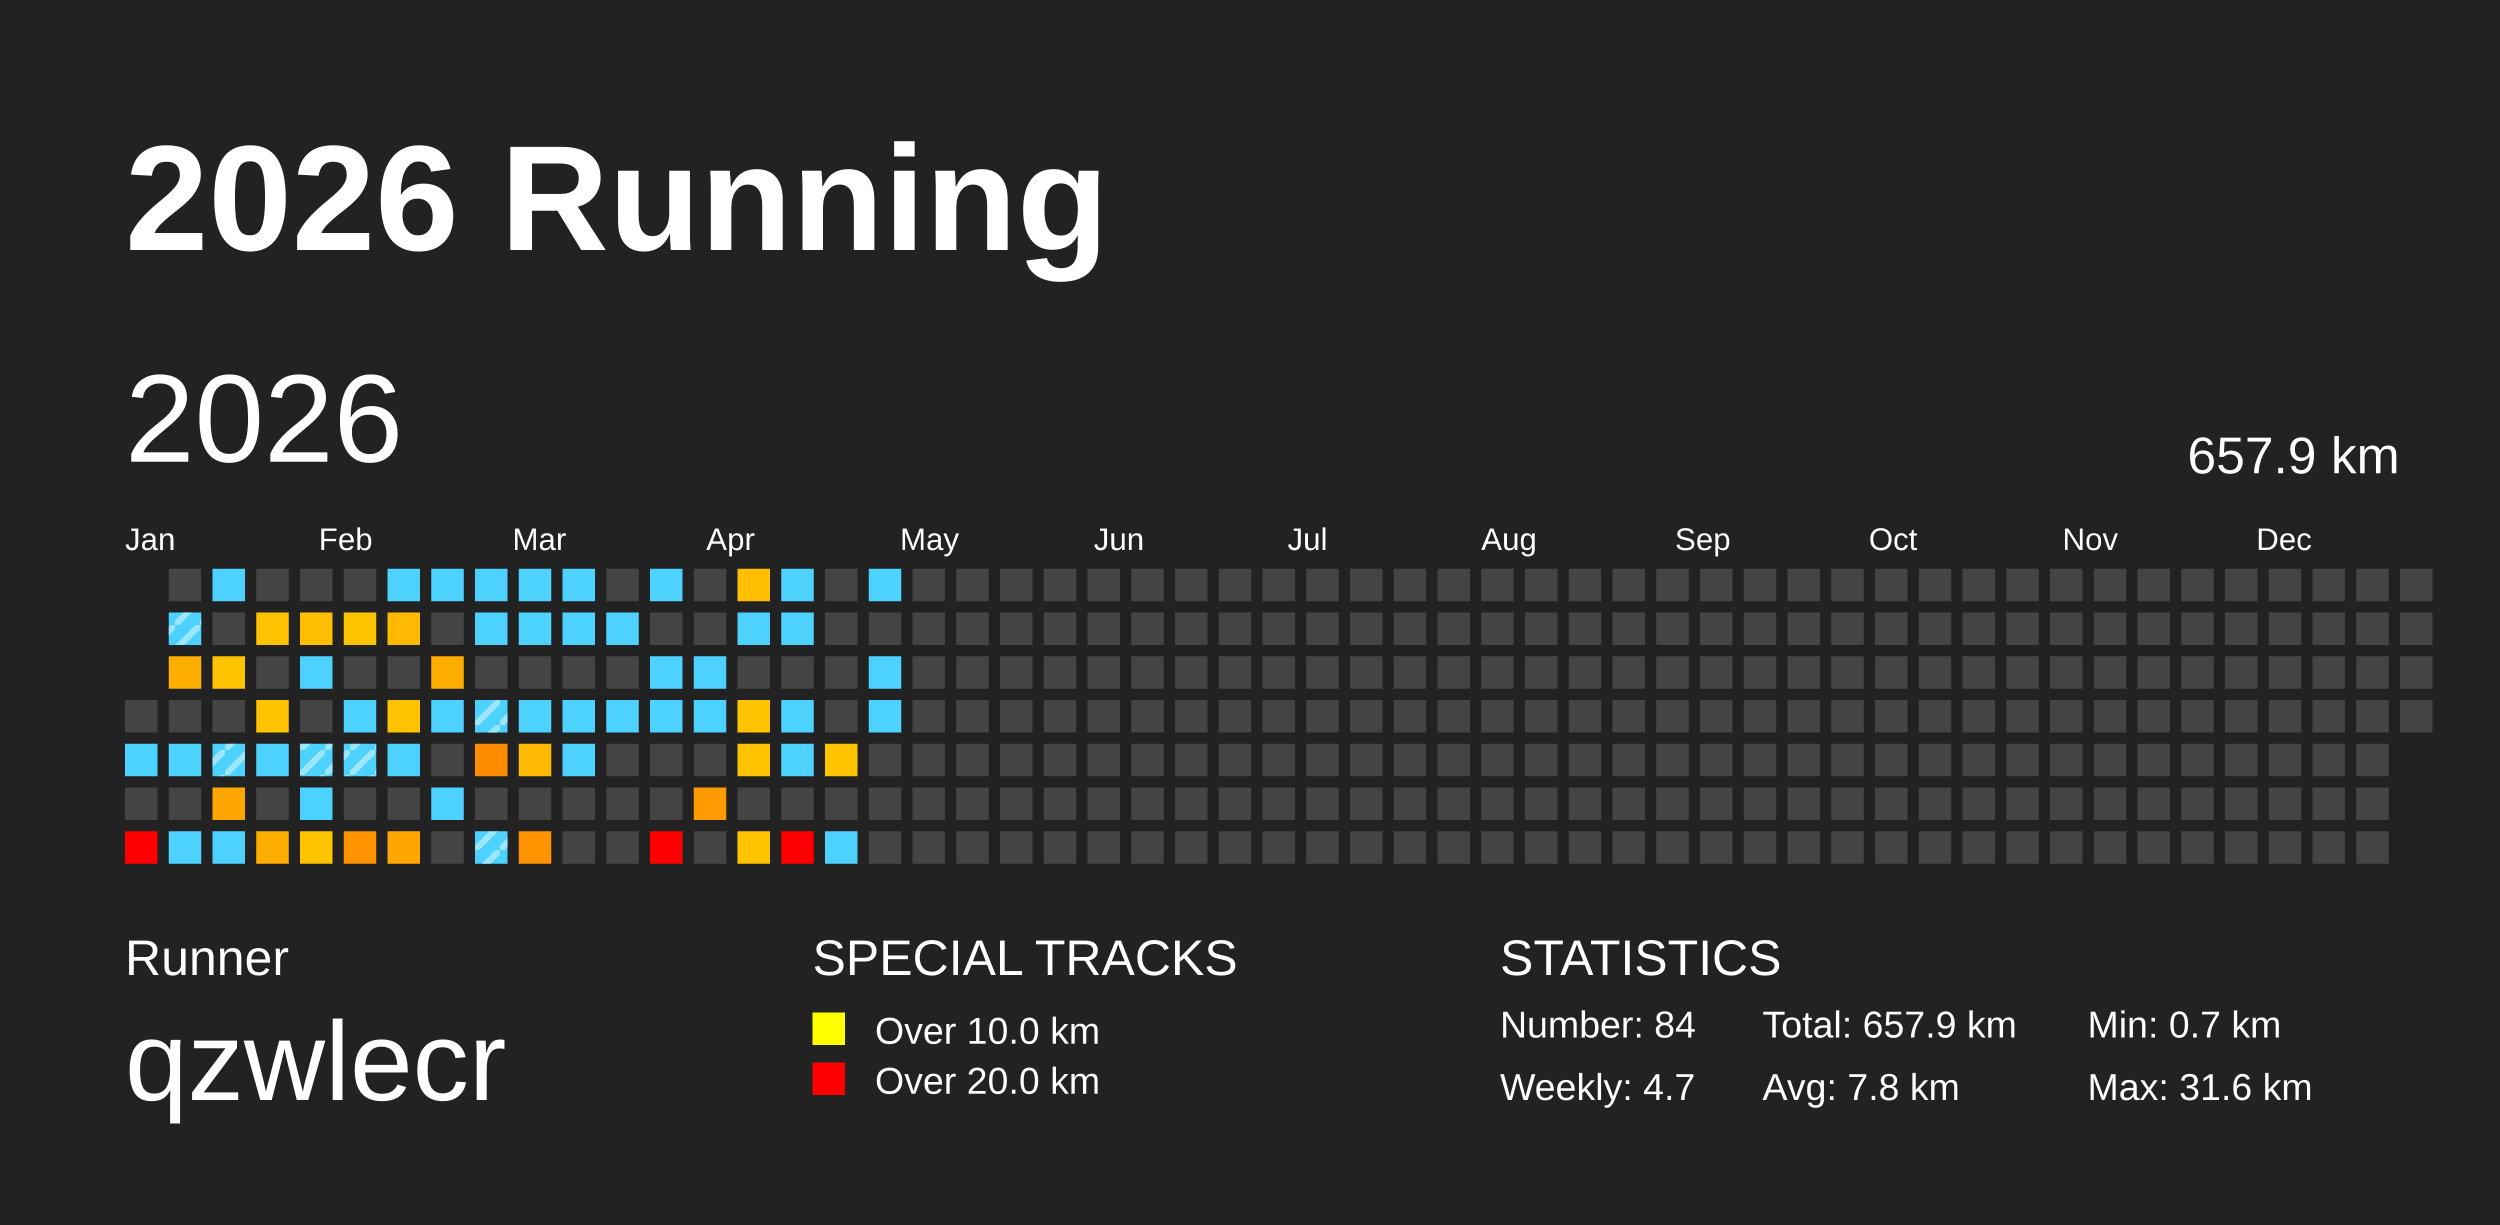
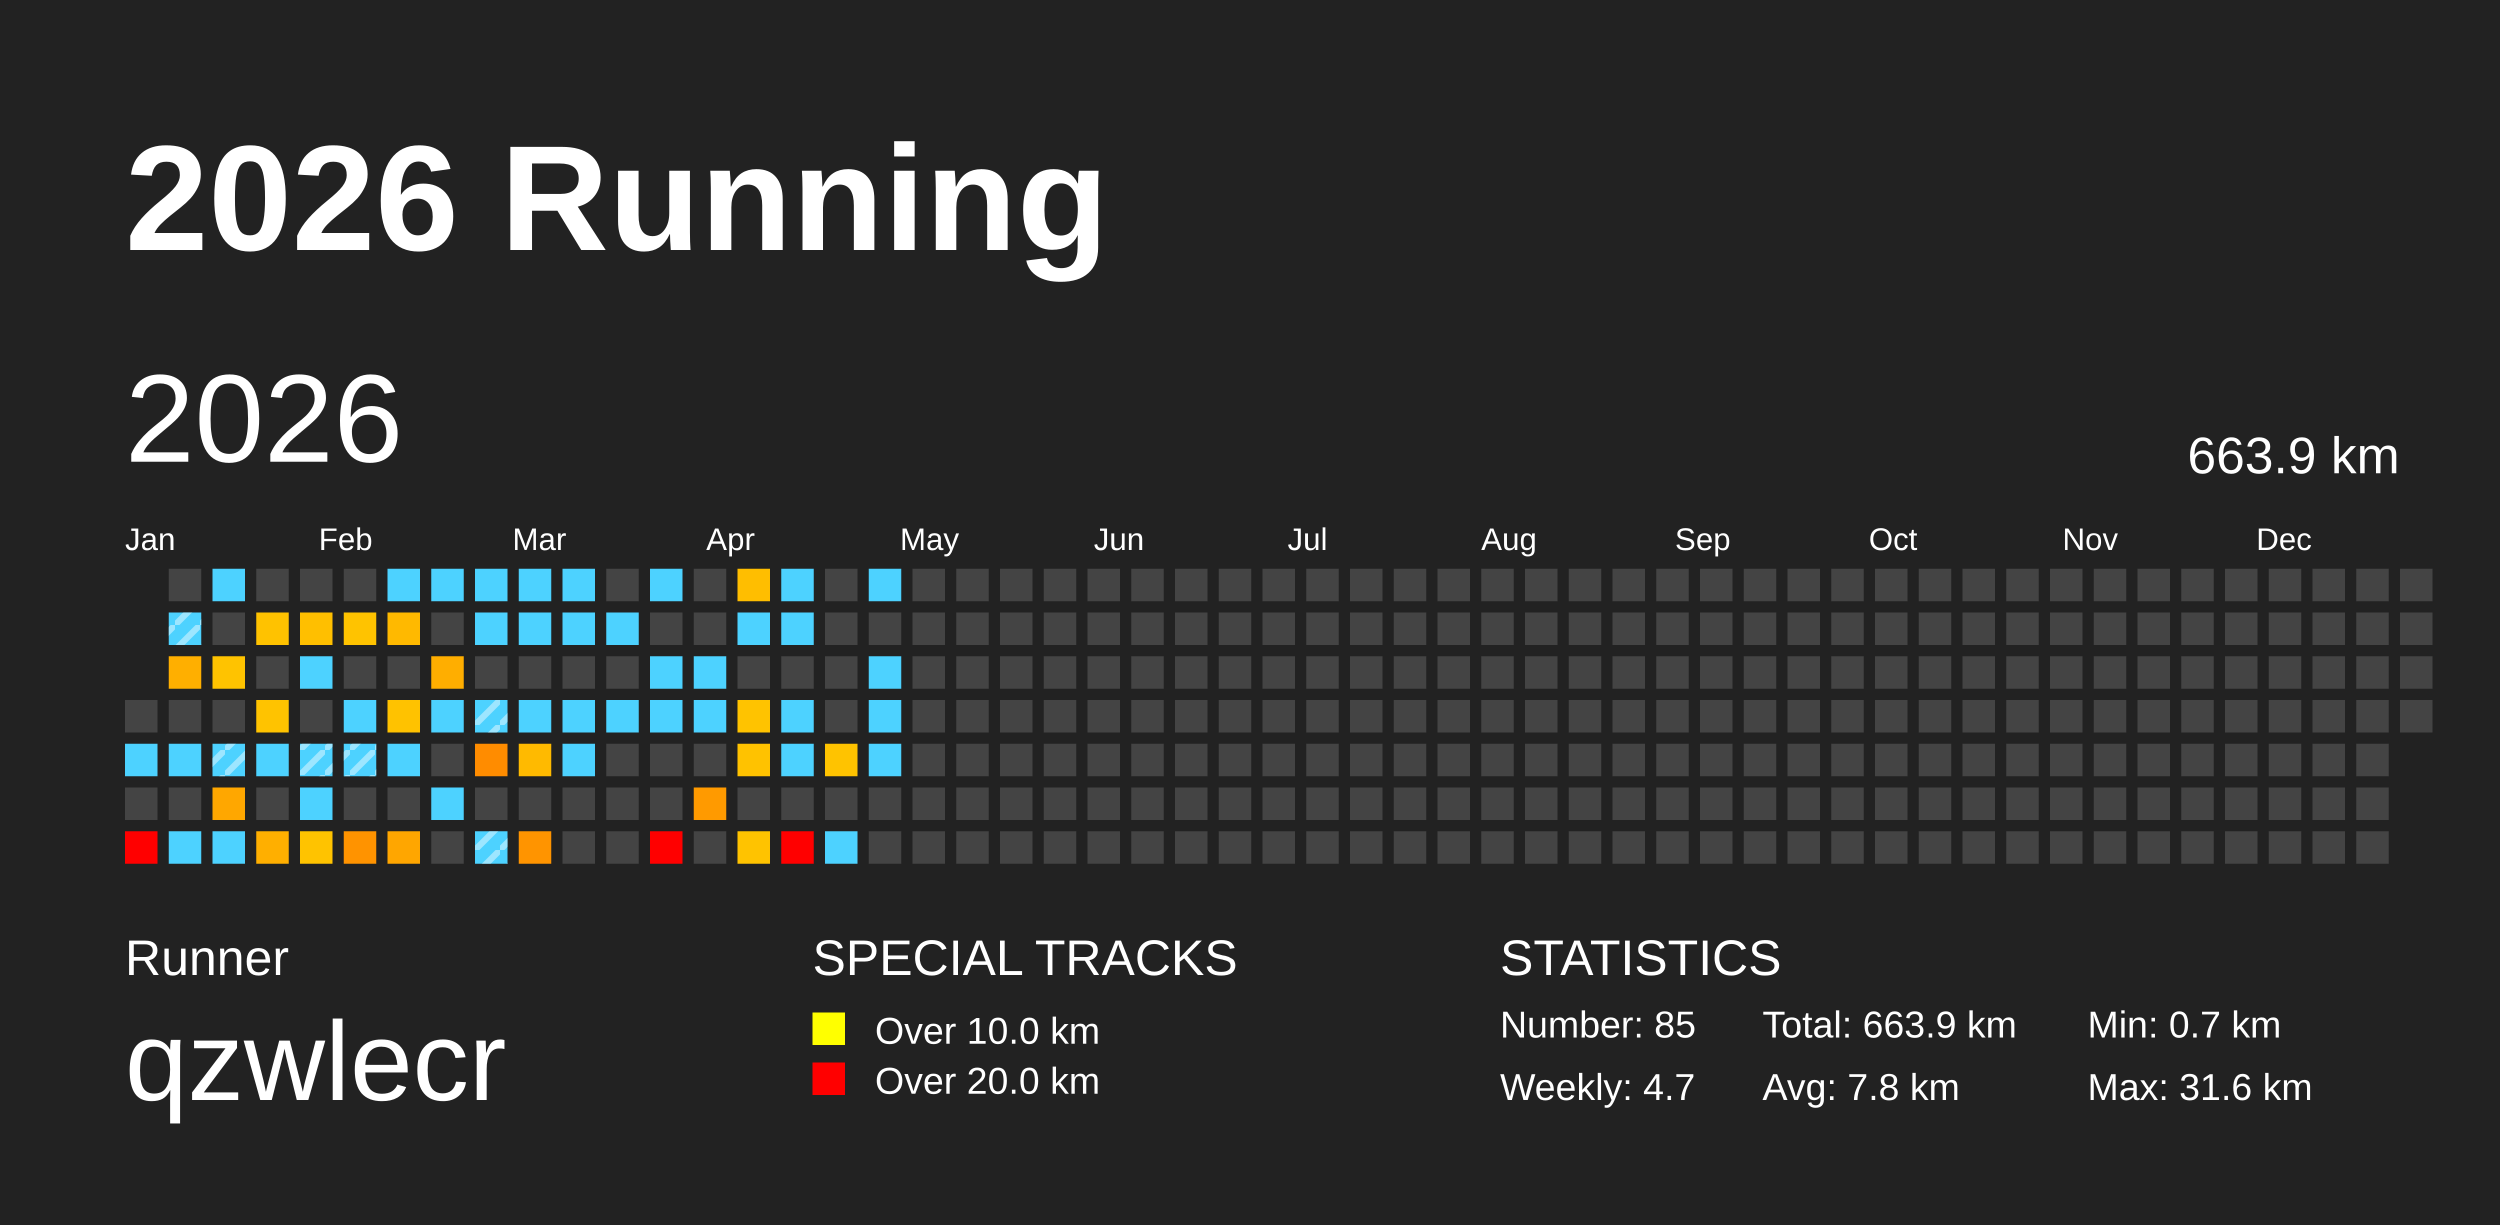
<svg xmlns="http://www.w3.org/2000/svg" baseProfile="full" height="98mm" version="1.1" viewBox="0,0,200,98" width="200mm">
  <defs>
    <pattern height="2" id="indoor-stripe" patternUnits="userSpaceOnUse" width="2">
      <line stroke="white" stroke-opacity="0.45" stroke-width="0.5" x1="0" x2="2" y1="2" y2="0" />
    </pattern>
  </defs>
  <rect fill="#222222" height="98" width="200" x="0" y="0" />
  <text fill="#FFFFFF" style="font-size:12px; font-family:Arial; font-weight:bold;" x="10" y="20">2026 Running</text>
  <text fill="#FFFFFF" style="font-size:4px; font-family:Arial" x="10" y="78">Runner</text>
  <text fill="#FFFFFF" style="font-size:9px; font-family:Arial" x="10" y="88">qzwlecr</text>
  <text fill="#FFFFFF" style="font-size:4px; font-family:Arial" x="65" y="78">SPECIAL TRACKS</text>
  <rect fill="yellow" height="2.6" width="2.6" x="65" y="81" />
  <text fill="#FFFFFF" style="font-size:3px; font-family:Arial" x="70" y="83.5">Over 10.0 km</text>
  <rect fill="red" height="2.6" width="2.6" x="65" y="85" />
  <text fill="#FFFFFF" style="font-size:3px; font-family:Arial" x="70" y="87.5">Over 20.0 km</text>
  <text fill="#FFFFFF" style="font-size:4px; font-family:Arial" x="120" y="78">STATISTICS</text>
-   <text fill="#FFFFFF" style="font-size:3px; font-family:Arial" x="120" y="83">Number: 84</text>
+   <text fill="#FFFFFF" style="font-size:3px; font-family:Arial" x="120" y="83">Number: 85</text>
  <text fill="#FFFFFF" style="font-size:3px; font-family:Arial" x="120" y="88">Weekly: 4.7</text>
-   <text fill="#FFFFFF" style="font-size:3px; font-family:Arial" x="141" y="83">Total: 657.9 km</text>
+   <text fill="#FFFFFF" style="font-size:3px; font-family:Arial" x="141" y="83">Total: 663.9 km</text>
  <text fill="#FFFFFF" style="font-size:3px; font-family:Arial" x="141" y="88">Avg: 7.8 km</text>
  <text fill="#FFFFFF" style="font-size:3px; font-family:Arial" x="167" y="83">Min: 0.7 km</text>
  <text fill="#FFFFFF" style="font-size:3px; font-family:Arial" x="167" y="88">Max: 31.6 km</text>
  <text dominant-baseline="hanging" fill="#FFFFFF" style="font-size:10.0px; font-family:Arial;" x="10" y="30">2026</text>
-   <text dominant-baseline="hanging" fill="#FFFFFF" style="font-size:4.125px; font-family:Arial;" x="175" y="35">657.9 km</text>
+   <text dominant-baseline="hanging" fill="#FFFFFF" style="font-size:4.125px; font-family:Arial;" x="175" y="35">663.9 km</text>
  <text fill="#FFFFFF" style="font-size:2.5px; font-family:Arial" x="10.0" y="44">Jan</text>
  <text fill="#FFFFFF" style="font-size:2.5px; font-family:Arial" x="25.5" y="44">Feb</text>
  <text fill="#FFFFFF" style="font-size:2.5px; font-family:Arial" x="41.0" y="44">Mar</text>
  <text fill="#FFFFFF" style="font-size:2.5px; font-family:Arial" x="56.5" y="44">Apr</text>
  <text fill="#FFFFFF" style="font-size:2.5px; font-family:Arial" x="72.0" y="44">May</text>
  <text fill="#FFFFFF" style="font-size:2.5px; font-family:Arial" x="87.5" y="44">Jun</text>
  <text fill="#FFFFFF" style="font-size:2.5px; font-family:Arial" x="103.0" y="44">Jul</text>
  <text fill="#FFFFFF" style="font-size:2.5px; font-family:Arial" x="118.5" y="44">Aug</text>
  <text fill="#FFFFFF" style="font-size:2.5px; font-family:Arial" x="134.0" y="44">Sep</text>
  <text fill="#FFFFFF" style="font-size:2.5px; font-family:Arial" x="149.5" y="44">Oct</text>
  <text fill="#FFFFFF" style="font-size:2.5px; font-family:Arial" x="165.0" y="44">Nov</text>
  <text fill="#FFFFFF" style="font-size:2.5px; font-family:Arial" x="180.5" y="44">Dec</text>
  <rect fill="#444444" height="2.6" width="2.6" x="10.0" y="56.0" />
  <rect fill="#4dd2ff" height="2.6" width="2.6" x="10.0" y="59.5" />
  <rect fill="#444444" height="2.6" width="2.6" x="10.0" y="63.0" />
  <rect fill="red" height="2.6" width="2.6" x="10.0" y="66.5" />
  <rect fill="#444444" height="2.6" width="2.6" x="13.5" y="45.5" />
  <rect fill="#4dd2ff" height="2.6" width="2.6" x="13.5" y="49.0" />
  <rect fill="url(#indoor-stripe)" height="2.6" width="2.6" x="13.5" y="49.0" />
  <rect fill="#ffaf00" height="2.6" width="2.6" x="13.5" y="52.5" />
  <rect fill="#444444" height="2.6" width="2.6" x="13.5" y="56.0" />
  <rect fill="#4dd2ff" height="2.6" width="2.6" x="13.5" y="59.5" />
  <rect fill="#444444" height="2.6" width="2.6" x="13.5" y="63.0" />
  <rect fill="#4dd2ff" height="2.6" width="2.6" x="13.5" y="66.5" />
  <rect fill="#4dd2ff" height="2.6" width="2.6" x="17.0" y="45.5" />
  <rect fill="#444444" height="2.6" width="2.6" x="17.0" y="49.0" />
  <rect fill="#ffc300" height="2.6" width="2.6" x="17.0" y="52.5" />
  <rect fill="#444444" height="2.6" width="2.6" x="17.0" y="56.0" />
  <rect fill="#4dd2ff" height="2.6" width="2.6" x="17.0" y="59.5" />
  <rect fill="url(#indoor-stripe)" height="2.6" width="2.6" x="17.0" y="59.5" />
  <rect fill="#ffa700" height="2.6" width="2.6" x="17.0" y="63.0" />
  <rect fill="#4dd2ff" height="2.6" width="2.6" x="17.0" y="66.5" />
  <rect fill="#444444" height="2.6" width="2.6" x="20.5" y="45.5" />
  <rect fill="#ffc200" height="2.6" width="2.6" x="20.5" y="49.0" />
  <rect fill="#444444" height="2.6" width="2.6" x="20.5" y="52.5" />
  <rect fill="#ffc300" height="2.6" width="2.6" x="20.5" y="56.0" />
  <rect fill="#4dd2ff" height="2.6" width="2.6" x="20.5" y="59.5" />
  <rect fill="#444444" height="2.6" width="2.6" x="20.5" y="63.0" />
  <rect fill="#ffaf00" height="2.6" width="2.6" x="20.5" y="66.5" />
  <rect fill="#444444" height="2.6" width="2.6" x="24.0" y="45.5" />
  <rect fill="#ffbf00" height="2.6" width="2.6" x="24.0" y="49.0" />
  <rect fill="#4dd2ff" height="2.6" width="2.6" x="24.0" y="52.5" />
  <rect fill="#444444" height="2.6" width="2.6" x="24.0" y="56.0" />
  <rect fill="#4dd2ff" height="2.6" width="2.6" x="24.0" y="59.5" />
  <rect fill="url(#indoor-stripe)" height="2.6" width="2.6" x="24.0" y="59.5" />
  <rect fill="#4dd2ff" height="2.6" width="2.6" x="24.0" y="63.0" />
  <rect fill="#ffc300" height="2.6" width="2.6" x="24.0" y="66.5" />
  <rect fill="#444444" height="2.6" width="2.6" x="27.5" y="45.5" />
  <rect fill="#ffc300" height="2.6" width="2.6" x="27.5" y="49.0" />
  <rect fill="#444444" height="2.6" width="2.6" x="27.5" y="52.5" />
  <rect fill="#4dd2ff" height="2.6" width="2.6" x="27.5" y="56.0" />
  <rect fill="#4dd2ff" height="2.6" width="2.6" x="27.5" y="59.5" />
  <rect fill="url(#indoor-stripe)" height="2.6" width="2.6" x="27.5" y="59.5" />
  <rect fill="#444444" height="2.6" width="2.6" x="27.5" y="63.0" />
  <rect fill="#ff9300" height="2.6" width="2.6" x="27.5" y="66.5" />
  <rect fill="#4dd2ff" height="2.6" width="2.6" x="31.0" y="45.5" />
  <rect fill="#ffb900" height="2.6" width="2.6" x="31.0" y="49.0" />
  <rect fill="#444444" height="2.6" width="2.6" x="31.0" y="52.5" />
  <rect fill="#ffc200" height="2.6" width="2.6" x="31.0" y="56.0" />
  <rect fill="#4dd2ff" height="2.6" width="2.6" x="31.0" y="59.5" />
  <rect fill="#444444" height="2.6" width="2.6" x="31.0" y="63.0" />
  <rect fill="#ffa600" height="2.6" width="2.6" x="31.0" y="66.5" />
  <rect fill="#4dd2ff" height="2.6" width="2.6" x="34.5" y="45.5" />
  <rect fill="#444444" height="2.6" width="2.6" x="34.5" y="49.0" />
  <rect fill="#ffae00" height="2.6" width="2.6" x="34.5" y="52.5" />
  <rect fill="#4dd2ff" height="2.6" width="2.6" x="34.5" y="56.0" />
  <rect fill="#444444" height="2.6" width="2.6" x="34.5" y="59.5" />
  <rect fill="#4dd2ff" height="2.6" width="2.6" x="34.5" y="63.0" />
  <rect fill="#444444" height="2.6" width="2.6" x="34.5" y="66.5" />
  <rect fill="#4dd2ff" height="2.6" width="2.6" x="38.0" y="45.5" />
  <rect fill="#4dd2ff" height="2.6" width="2.6" x="38.0" y="49.0" />
  <rect fill="#444444" height="2.6" width="2.6" x="38.0" y="52.5" />
  <rect fill="#4dd2ff" height="2.6" width="2.6" x="38.0" y="56.0" />
  <rect fill="url(#indoor-stripe)" height="2.6" width="2.6" x="38.0" y="56.0" />
  <rect fill="#ff8c00" height="2.6" width="2.6" x="38.0" y="59.5" />
  <rect fill="#444444" height="2.6" width="2.6" x="38.0" y="63.0" />
  <rect fill="#4dd2ff" height="2.6" width="2.6" x="38.0" y="66.5" />
  <rect fill="url(#indoor-stripe)" height="2.6" width="2.6" x="38.0" y="66.5" />
  <rect fill="#4dd2ff" height="2.6" width="2.6" x="41.5" y="45.5" />
  <rect fill="#4dd2ff" height="2.6" width="2.6" x="41.5" y="49.0" />
  <rect fill="#444444" height="2.6" width="2.6" x="41.5" y="52.5" />
  <rect fill="#4dd2ff" height="2.6" width="2.6" x="41.5" y="56.0" />
  <rect fill="#ffba00" height="2.6" width="2.6" x="41.5" y="59.5" />
  <rect fill="#444444" height="2.6" width="2.6" x="41.5" y="63.0" />
  <rect fill="#ff9400" height="2.6" width="2.6" x="41.5" y="66.5" />
  <rect fill="#4dd2ff" height="2.6" width="2.6" x="45.0" y="45.5" />
  <rect fill="#4dd2ff" height="2.6" width="2.6" x="45.0" y="49.0" />
  <rect fill="#444444" height="2.6" width="2.6" x="45.0" y="52.5" />
  <rect fill="#4dd2ff" height="2.6" width="2.6" x="45.0" y="56.0" />
  <rect fill="#4dd2ff" height="2.6" width="2.6" x="45.0" y="59.5" />
  <rect fill="#444444" height="2.6" width="2.6" x="45.0" y="63.0" />
  <rect fill="#444444" height="2.6" width="2.6" x="45.0" y="66.5" />
  <rect fill="#444444" height="2.6" width="2.6" x="48.5" y="45.5" />
  <rect fill="#4dd2ff" height="2.6" width="2.6" x="48.5" y="49.0" />
  <rect fill="#444444" height="2.6" width="2.6" x="48.5" y="52.5" />
  <rect fill="#4dd2ff" height="2.6" width="2.6" x="48.5" y="56.0" />
  <rect fill="#444444" height="2.6" width="2.6" x="48.5" y="59.5" />
  <rect fill="#444444" height="2.6" width="2.6" x="48.5" y="63.0" />
  <rect fill="#444444" height="2.6" width="2.6" x="48.5" y="66.5" />
  <rect fill="#4dd2ff" height="2.6" width="2.6" x="52.0" y="45.5" />
  <rect fill="#444444" height="2.6" width="2.6" x="52.0" y="49.0" />
  <rect fill="#4dd2ff" height="2.6" width="2.6" x="52.0" y="52.5" />
  <rect fill="#4dd2ff" height="2.6" width="2.6" x="52.0" y="56.0" />
  <rect fill="#444444" height="2.6" width="2.6" x="52.0" y="59.5" />
  <rect fill="#444444" height="2.6" width="2.6" x="52.0" y="63.0" />
  <rect fill="red" height="2.6" width="2.6" x="52.0" y="66.5" />
  <rect fill="#444444" height="2.6" width="2.6" x="55.5" y="45.5" />
  <rect fill="#444444" height="2.6" width="2.6" x="55.5" y="49.0" />
  <rect fill="#4dd2ff" height="2.6" width="2.6" x="55.5" y="52.5" />
  <rect fill="#4dd2ff" height="2.6" width="2.6" x="55.5" y="56.0" />
  <rect fill="#444444" height="2.6" width="2.6" x="55.5" y="59.5" />
  <rect fill="#ff9a00" height="2.6" width="2.6" x="55.5" y="63.0" />
  <rect fill="#444444" height="2.6" width="2.6" x="55.5" y="66.5" />
  <rect fill="#ffbe00" height="2.6" width="2.6" x="59.0" y="45.5" />
  <rect fill="#4dd2ff" height="2.6" width="2.6" x="59.0" y="49.0" />
  <rect fill="#444444" height="2.6" width="2.6" x="59.0" y="52.5" />
  <rect fill="#ffc300" height="2.6" width="2.6" x="59.0" y="56.0" />
  <rect fill="#ffc200" height="2.6" width="2.6" x="59.0" y="59.5" />
  <rect fill="#444444" height="2.6" width="2.6" x="59.0" y="63.0" />
  <rect fill="#ffc300" height="2.6" width="2.6" x="59.0" y="66.5" />
  <rect fill="#4dd2ff" height="2.6" width="2.6" x="62.5" y="45.5" />
  <rect fill="#4dd2ff" height="2.6" width="2.6" x="62.5" y="49.0" />
  <rect fill="#444444" height="2.6" width="2.6" x="62.5" y="52.5" />
  <rect fill="#4dd2ff" height="2.6" width="2.6" x="62.5" y="56.0" />
  <rect fill="#4dd2ff" height="2.6" width="2.6" x="62.5" y="59.5" />
  <rect fill="#444444" height="2.6" width="2.6" x="62.5" y="63.0" />
  <rect fill="red" height="2.6" width="2.6" x="62.5" y="66.5" />
  <rect fill="#444444" height="2.6" width="2.6" x="66.0" y="45.5" />
  <rect fill="#444444" height="2.6" width="2.6" x="66.0" y="49.0" />
  <rect fill="#444444" height="2.6" width="2.6" x="66.0" y="52.5" />
  <rect fill="#444444" height="2.6" width="2.6" x="66.0" y="56.0" />
  <rect fill="#ffc300" height="2.6" width="2.6" x="66.0" y="59.5" />
  <rect fill="#444444" height="2.6" width="2.6" x="66.0" y="63.0" />
  <rect fill="#4dd2ff" height="2.6" width="2.6" x="66.0" y="66.5" />
  <rect fill="#4dd2ff" height="2.6" width="2.6" x="69.5" y="45.5" />
  <rect fill="#444444" height="2.6" width="2.6" x="69.5" y="49.0" />
  <rect fill="#4dd2ff" height="2.6" width="2.6" x="69.5" y="52.5" />
  <rect fill="#4dd2ff" height="2.6" width="2.6" x="69.5" y="56.0" />
-   <rect fill="#444444" height="2.6" width="2.6" x="69.5" y="59.5" />
+   <rect fill="#4dd2ff" height="2.6" width="2.6" x="69.5" y="59.5" />
  <rect fill="#444444" height="2.6" width="2.6" x="69.5" y="63.0" />
  <rect fill="#444444" height="2.6" width="2.6" x="69.5" y="66.5" />
  <rect fill="#444444" height="2.6" width="2.6" x="73.0" y="45.5" />
  <rect fill="#444444" height="2.6" width="2.6" x="73.0" y="49.0" />
  <rect fill="#444444" height="2.6" width="2.6" x="73.0" y="52.5" />
  <rect fill="#444444" height="2.6" width="2.6" x="73.0" y="56.0" />
  <rect fill="#444444" height="2.6" width="2.6" x="73.0" y="59.5" />
  <rect fill="#444444" height="2.6" width="2.6" x="73.0" y="63.0" />
  <rect fill="#444444" height="2.6" width="2.6" x="73.0" y="66.5" />
  <rect fill="#444444" height="2.6" width="2.6" x="76.5" y="45.5" />
  <rect fill="#444444" height="2.6" width="2.6" x="76.5" y="49.0" />
  <rect fill="#444444" height="2.6" width="2.6" x="76.5" y="52.5" />
  <rect fill="#444444" height="2.6" width="2.6" x="76.5" y="56.0" />
  <rect fill="#444444" height="2.6" width="2.6" x="76.5" y="59.5" />
  <rect fill="#444444" height="2.6" width="2.6" x="76.5" y="63.0" />
  <rect fill="#444444" height="2.6" width="2.6" x="76.5" y="66.5" />
  <rect fill="#444444" height="2.6" width="2.6" x="80.0" y="45.5" />
  <rect fill="#444444" height="2.6" width="2.6" x="80.0" y="49.0" />
  <rect fill="#444444" height="2.6" width="2.6" x="80.0" y="52.5" />
  <rect fill="#444444" height="2.6" width="2.6" x="80.0" y="56.0" />
  <rect fill="#444444" height="2.6" width="2.6" x="80.0" y="59.5" />
  <rect fill="#444444" height="2.6" width="2.6" x="80.0" y="63.0" />
  <rect fill="#444444" height="2.6" width="2.6" x="80.0" y="66.5" />
  <rect fill="#444444" height="2.6" width="2.6" x="83.5" y="45.5" />
  <rect fill="#444444" height="2.6" width="2.6" x="83.5" y="49.0" />
  <rect fill="#444444" height="2.6" width="2.6" x="83.5" y="52.5" />
  <rect fill="#444444" height="2.6" width="2.6" x="83.5" y="56.0" />
  <rect fill="#444444" height="2.6" width="2.6" x="83.5" y="59.5" />
  <rect fill="#444444" height="2.6" width="2.6" x="83.5" y="63.0" />
  <rect fill="#444444" height="2.6" width="2.6" x="83.5" y="66.5" />
  <rect fill="#444444" height="2.6" width="2.6" x="87.0" y="45.5" />
  <rect fill="#444444" height="2.6" width="2.6" x="87.0" y="49.0" />
  <rect fill="#444444" height="2.6" width="2.6" x="87.0" y="52.5" />
  <rect fill="#444444" height="2.6" width="2.6" x="87.0" y="56.0" />
  <rect fill="#444444" height="2.6" width="2.6" x="87.0" y="59.5" />
  <rect fill="#444444" height="2.6" width="2.6" x="87.0" y="63.0" />
  <rect fill="#444444" height="2.6" width="2.6" x="87.0" y="66.5" />
  <rect fill="#444444" height="2.6" width="2.6" x="90.5" y="45.5" />
  <rect fill="#444444" height="2.6" width="2.6" x="90.5" y="49.0" />
  <rect fill="#444444" height="2.6" width="2.6" x="90.5" y="52.5" />
  <rect fill="#444444" height="2.6" width="2.6" x="90.5" y="56.0" />
  <rect fill="#444444" height="2.6" width="2.6" x="90.5" y="59.5" />
  <rect fill="#444444" height="2.6" width="2.6" x="90.5" y="63.0" />
  <rect fill="#444444" height="2.6" width="2.6" x="90.5" y="66.5" />
  <rect fill="#444444" height="2.6" width="2.6" x="94.0" y="45.5" />
  <rect fill="#444444" height="2.6" width="2.6" x="94.0" y="49.0" />
  <rect fill="#444444" height="2.6" width="2.6" x="94.0" y="52.5" />
  <rect fill="#444444" height="2.6" width="2.6" x="94.0" y="56.0" />
  <rect fill="#444444" height="2.6" width="2.6" x="94.0" y="59.5" />
  <rect fill="#444444" height="2.6" width="2.6" x="94.0" y="63.0" />
  <rect fill="#444444" height="2.6" width="2.6" x="94.0" y="66.5" />
  <rect fill="#444444" height="2.6" width="2.6" x="97.5" y="45.5" />
  <rect fill="#444444" height="2.6" width="2.6" x="97.5" y="49.0" />
  <rect fill="#444444" height="2.6" width="2.6" x="97.5" y="52.5" />
  <rect fill="#444444" height="2.6" width="2.6" x="97.5" y="56.0" />
  <rect fill="#444444" height="2.6" width="2.6" x="97.5" y="59.5" />
  <rect fill="#444444" height="2.6" width="2.6" x="97.5" y="63.0" />
  <rect fill="#444444" height="2.6" width="2.6" x="97.5" y="66.5" />
  <rect fill="#444444" height="2.6" width="2.6" x="101.0" y="45.5" />
  <rect fill="#444444" height="2.6" width="2.6" x="101.0" y="49.0" />
  <rect fill="#444444" height="2.6" width="2.6" x="101.0" y="52.5" />
  <rect fill="#444444" height="2.6" width="2.6" x="101.0" y="56.0" />
  <rect fill="#444444" height="2.6" width="2.6" x="101.0" y="59.5" />
  <rect fill="#444444" height="2.6" width="2.6" x="101.0" y="63.0" />
  <rect fill="#444444" height="2.6" width="2.6" x="101.0" y="66.5" />
  <rect fill="#444444" height="2.6" width="2.6" x="104.5" y="45.5" />
  <rect fill="#444444" height="2.6" width="2.6" x="104.5" y="49.0" />
  <rect fill="#444444" height="2.6" width="2.6" x="104.5" y="52.5" />
  <rect fill="#444444" height="2.6" width="2.6" x="104.5" y="56.0" />
  <rect fill="#444444" height="2.6" width="2.6" x="104.5" y="59.5" />
  <rect fill="#444444" height="2.6" width="2.6" x="104.5" y="63.0" />
  <rect fill="#444444" height="2.6" width="2.6" x="104.5" y="66.5" />
  <rect fill="#444444" height="2.6" width="2.6" x="108.0" y="45.5" />
  <rect fill="#444444" height="2.6" width="2.6" x="108.0" y="49.0" />
  <rect fill="#444444" height="2.6" width="2.6" x="108.0" y="52.5" />
  <rect fill="#444444" height="2.6" width="2.6" x="108.0" y="56.0" />
  <rect fill="#444444" height="2.6" width="2.6" x="108.0" y="59.5" />
  <rect fill="#444444" height="2.6" width="2.6" x="108.0" y="63.0" />
  <rect fill="#444444" height="2.6" width="2.6" x="108.0" y="66.5" />
  <rect fill="#444444" height="2.6" width="2.6" x="111.5" y="45.5" />
  <rect fill="#444444" height="2.6" width="2.6" x="111.5" y="49.0" />
  <rect fill="#444444" height="2.6" width="2.6" x="111.5" y="52.5" />
  <rect fill="#444444" height="2.6" width="2.6" x="111.5" y="56.0" />
  <rect fill="#444444" height="2.6" width="2.6" x="111.5" y="59.5" />
  <rect fill="#444444" height="2.6" width="2.6" x="111.5" y="63.0" />
  <rect fill="#444444" height="2.6" width="2.6" x="111.5" y="66.5" />
  <rect fill="#444444" height="2.6" width="2.6" x="115.0" y="45.5" />
  <rect fill="#444444" height="2.6" width="2.6" x="115.0" y="49.0" />
  <rect fill="#444444" height="2.6" width="2.6" x="115.0" y="52.5" />
  <rect fill="#444444" height="2.6" width="2.6" x="115.0" y="56.0" />
  <rect fill="#444444" height="2.6" width="2.6" x="115.0" y="59.5" />
  <rect fill="#444444" height="2.6" width="2.6" x="115.0" y="63.0" />
  <rect fill="#444444" height="2.6" width="2.6" x="115.0" y="66.5" />
  <rect fill="#444444" height="2.6" width="2.6" x="118.5" y="45.5" />
  <rect fill="#444444" height="2.6" width="2.6" x="118.5" y="49.0" />
  <rect fill="#444444" height="2.6" width="2.6" x="118.5" y="52.5" />
  <rect fill="#444444" height="2.6" width="2.6" x="118.5" y="56.0" />
  <rect fill="#444444" height="2.6" width="2.6" x="118.5" y="59.5" />
  <rect fill="#444444" height="2.6" width="2.6" x="118.5" y="63.0" />
  <rect fill="#444444" height="2.6" width="2.6" x="118.5" y="66.5" />
  <rect fill="#444444" height="2.6" width="2.6" x="122.0" y="45.5" />
  <rect fill="#444444" height="2.6" width="2.6" x="122.0" y="49.0" />
  <rect fill="#444444" height="2.6" width="2.6" x="122.0" y="52.5" />
  <rect fill="#444444" height="2.6" width="2.6" x="122.0" y="56.0" />
  <rect fill="#444444" height="2.6" width="2.6" x="122.0" y="59.5" />
  <rect fill="#444444" height="2.6" width="2.6" x="122.0" y="63.0" />
  <rect fill="#444444" height="2.6" width="2.6" x="122.0" y="66.5" />
  <rect fill="#444444" height="2.6" width="2.6" x="125.5" y="45.5" />
  <rect fill="#444444" height="2.6" width="2.6" x="125.5" y="49.0" />
  <rect fill="#444444" height="2.6" width="2.6" x="125.5" y="52.5" />
  <rect fill="#444444" height="2.6" width="2.6" x="125.5" y="56.0" />
  <rect fill="#444444" height="2.6" width="2.6" x="125.5" y="59.5" />
  <rect fill="#444444" height="2.6" width="2.6" x="125.5" y="63.0" />
  <rect fill="#444444" height="2.6" width="2.6" x="125.5" y="66.5" />
  <rect fill="#444444" height="2.6" width="2.6" x="129.0" y="45.5" />
  <rect fill="#444444" height="2.6" width="2.6" x="129.0" y="49.0" />
  <rect fill="#444444" height="2.6" width="2.6" x="129.0" y="52.5" />
  <rect fill="#444444" height="2.6" width="2.6" x="129.0" y="56.0" />
  <rect fill="#444444" height="2.6" width="2.6" x="129.0" y="59.5" />
  <rect fill="#444444" height="2.6" width="2.6" x="129.0" y="63.0" />
  <rect fill="#444444" height="2.6" width="2.6" x="129.0" y="66.5" />
  <rect fill="#444444" height="2.6" width="2.6" x="132.5" y="45.5" />
  <rect fill="#444444" height="2.6" width="2.6" x="132.5" y="49.0" />
  <rect fill="#444444" height="2.6" width="2.6" x="132.5" y="52.5" />
  <rect fill="#444444" height="2.6" width="2.6" x="132.5" y="56.0" />
  <rect fill="#444444" height="2.6" width="2.6" x="132.5" y="59.5" />
  <rect fill="#444444" height="2.6" width="2.6" x="132.5" y="63.0" />
  <rect fill="#444444" height="2.6" width="2.6" x="132.5" y="66.5" />
  <rect fill="#444444" height="2.6" width="2.6" x="136.0" y="45.5" />
  <rect fill="#444444" height="2.6" width="2.6" x="136.0" y="49.0" />
  <rect fill="#444444" height="2.6" width="2.6" x="136.0" y="52.5" />
  <rect fill="#444444" height="2.6" width="2.6" x="136.0" y="56.0" />
  <rect fill="#444444" height="2.6" width="2.6" x="136.0" y="59.5" />
  <rect fill="#444444" height="2.6" width="2.6" x="136.0" y="63.0" />
  <rect fill="#444444" height="2.6" width="2.6" x="136.0" y="66.5" />
  <rect fill="#444444" height="2.6" width="2.6" x="139.5" y="45.5" />
  <rect fill="#444444" height="2.6" width="2.6" x="139.5" y="49.0" />
  <rect fill="#444444" height="2.6" width="2.6" x="139.5" y="52.5" />
  <rect fill="#444444" height="2.6" width="2.6" x="139.5" y="56.0" />
  <rect fill="#444444" height="2.6" width="2.6" x="139.5" y="59.5" />
  <rect fill="#444444" height="2.6" width="2.6" x="139.5" y="63.0" />
  <rect fill="#444444" height="2.6" width="2.6" x="139.5" y="66.5" />
  <rect fill="#444444" height="2.6" width="2.6" x="143.0" y="45.5" />
  <rect fill="#444444" height="2.6" width="2.6" x="143.0" y="49.0" />
  <rect fill="#444444" height="2.6" width="2.6" x="143.0" y="52.5" />
  <rect fill="#444444" height="2.6" width="2.6" x="143.0" y="56.0" />
  <rect fill="#444444" height="2.6" width="2.6" x="143.0" y="59.5" />
  <rect fill="#444444" height="2.6" width="2.6" x="143.0" y="63.0" />
  <rect fill="#444444" height="2.6" width="2.6" x="143.0" y="66.5" />
  <rect fill="#444444" height="2.6" width="2.6" x="146.5" y="45.5" />
  <rect fill="#444444" height="2.6" width="2.6" x="146.5" y="49.0" />
  <rect fill="#444444" height="2.6" width="2.6" x="146.5" y="52.5" />
  <rect fill="#444444" height="2.6" width="2.6" x="146.5" y="56.0" />
  <rect fill="#444444" height="2.6" width="2.6" x="146.5" y="59.5" />
  <rect fill="#444444" height="2.6" width="2.6" x="146.5" y="63.0" />
  <rect fill="#444444" height="2.6" width="2.6" x="146.5" y="66.5" />
  <rect fill="#444444" height="2.6" width="2.6" x="150.0" y="45.5" />
  <rect fill="#444444" height="2.6" width="2.6" x="150.0" y="49.0" />
  <rect fill="#444444" height="2.6" width="2.6" x="150.0" y="52.5" />
  <rect fill="#444444" height="2.6" width="2.6" x="150.0" y="56.0" />
  <rect fill="#444444" height="2.6" width="2.6" x="150.0" y="59.5" />
  <rect fill="#444444" height="2.6" width="2.6" x="150.0" y="63.0" />
  <rect fill="#444444" height="2.6" width="2.6" x="150.0" y="66.5" />
  <rect fill="#444444" height="2.6" width="2.6" x="153.5" y="45.5" />
  <rect fill="#444444" height="2.6" width="2.6" x="153.5" y="49.0" />
  <rect fill="#444444" height="2.6" width="2.6" x="153.5" y="52.5" />
  <rect fill="#444444" height="2.6" width="2.6" x="153.5" y="56.0" />
  <rect fill="#444444" height="2.6" width="2.6" x="153.5" y="59.5" />
  <rect fill="#444444" height="2.6" width="2.6" x="153.5" y="63.0" />
  <rect fill="#444444" height="2.6" width="2.6" x="153.5" y="66.5" />
  <rect fill="#444444" height="2.6" width="2.6" x="157.0" y="45.5" />
  <rect fill="#444444" height="2.6" width="2.6" x="157.0" y="49.0" />
  <rect fill="#444444" height="2.6" width="2.6" x="157.0" y="52.5" />
  <rect fill="#444444" height="2.6" width="2.6" x="157.0" y="56.0" />
  <rect fill="#444444" height="2.6" width="2.6" x="157.0" y="59.5" />
  <rect fill="#444444" height="2.6" width="2.6" x="157.0" y="63.0" />
  <rect fill="#444444" height="2.6" width="2.6" x="157.0" y="66.5" />
  <rect fill="#444444" height="2.6" width="2.6" x="160.5" y="45.5" />
  <rect fill="#444444" height="2.6" width="2.6" x="160.5" y="49.0" />
  <rect fill="#444444" height="2.6" width="2.6" x="160.5" y="52.5" />
  <rect fill="#444444" height="2.6" width="2.6" x="160.5" y="56.0" />
  <rect fill="#444444" height="2.6" width="2.6" x="160.5" y="59.5" />
  <rect fill="#444444" height="2.6" width="2.6" x="160.5" y="63.0" />
  <rect fill="#444444" height="2.6" width="2.6" x="160.5" y="66.5" />
  <rect fill="#444444" height="2.6" width="2.6" x="164.0" y="45.5" />
  <rect fill="#444444" height="2.6" width="2.6" x="164.0" y="49.0" />
  <rect fill="#444444" height="2.6" width="2.6" x="164.0" y="52.5" />
  <rect fill="#444444" height="2.6" width="2.6" x="164.0" y="56.0" />
  <rect fill="#444444" height="2.6" width="2.6" x="164.0" y="59.5" />
  <rect fill="#444444" height="2.6" width="2.6" x="164.0" y="63.0" />
  <rect fill="#444444" height="2.6" width="2.6" x="164.0" y="66.5" />
  <rect fill="#444444" height="2.6" width="2.6" x="167.5" y="45.5" />
  <rect fill="#444444" height="2.6" width="2.6" x="167.5" y="49.0" />
  <rect fill="#444444" height="2.6" width="2.6" x="167.5" y="52.5" />
  <rect fill="#444444" height="2.6" width="2.6" x="167.5" y="56.0" />
  <rect fill="#444444" height="2.6" width="2.6" x="167.5" y="59.5" />
  <rect fill="#444444" height="2.6" width="2.6" x="167.5" y="63.0" />
  <rect fill="#444444" height="2.6" width="2.6" x="167.5" y="66.5" />
  <rect fill="#444444" height="2.6" width="2.6" x="171.0" y="45.5" />
  <rect fill="#444444" height="2.6" width="2.6" x="171.0" y="49.0" />
  <rect fill="#444444" height="2.6" width="2.6" x="171.0" y="52.5" />
  <rect fill="#444444" height="2.6" width="2.6" x="171.0" y="56.0" />
  <rect fill="#444444" height="2.6" width="2.6" x="171.0" y="59.5" />
  <rect fill="#444444" height="2.6" width="2.6" x="171.0" y="63.0" />
  <rect fill="#444444" height="2.6" width="2.6" x="171.0" y="66.5" />
  <rect fill="#444444" height="2.6" width="2.6" x="174.5" y="45.5" />
  <rect fill="#444444" height="2.6" width="2.6" x="174.5" y="49.0" />
  <rect fill="#444444" height="2.6" width="2.6" x="174.5" y="52.5" />
  <rect fill="#444444" height="2.6" width="2.6" x="174.5" y="56.0" />
  <rect fill="#444444" height="2.6" width="2.6" x="174.5" y="59.5" />
  <rect fill="#444444" height="2.6" width="2.6" x="174.5" y="63.0" />
  <rect fill="#444444" height="2.6" width="2.6" x="174.5" y="66.5" />
  <rect fill="#444444" height="2.6" width="2.6" x="178.0" y="45.5" />
  <rect fill="#444444" height="2.6" width="2.6" x="178.0" y="49.0" />
  <rect fill="#444444" height="2.6" width="2.6" x="178.0" y="52.5" />
  <rect fill="#444444" height="2.6" width="2.6" x="178.0" y="56.0" />
  <rect fill="#444444" height="2.6" width="2.6" x="178.0" y="59.5" />
  <rect fill="#444444" height="2.6" width="2.6" x="178.0" y="63.0" />
  <rect fill="#444444" height="2.6" width="2.6" x="178.0" y="66.5" />
  <rect fill="#444444" height="2.6" width="2.6" x="181.5" y="45.5" />
  <rect fill="#444444" height="2.6" width="2.6" x="181.5" y="49.0" />
  <rect fill="#444444" height="2.6" width="2.6" x="181.5" y="52.5" />
  <rect fill="#444444" height="2.6" width="2.6" x="181.5" y="56.0" />
  <rect fill="#444444" height="2.6" width="2.6" x="181.5" y="59.5" />
  <rect fill="#444444" height="2.6" width="2.6" x="181.5" y="63.0" />
  <rect fill="#444444" height="2.6" width="2.6" x="181.5" y="66.5" />
  <rect fill="#444444" height="2.6" width="2.6" x="185.0" y="45.5" />
  <rect fill="#444444" height="2.6" width="2.6" x="185.0" y="49.0" />
  <rect fill="#444444" height="2.6" width="2.6" x="185.0" y="52.5" />
  <rect fill="#444444" height="2.6" width="2.6" x="185.0" y="56.0" />
  <rect fill="#444444" height="2.6" width="2.6" x="185.0" y="59.5" />
  <rect fill="#444444" height="2.6" width="2.6" x="185.0" y="63.0" />
  <rect fill="#444444" height="2.6" width="2.6" x="185.0" y="66.5" />
  <rect fill="#444444" height="2.6" width="2.6" x="188.5" y="45.5" />
  <rect fill="#444444" height="2.6" width="2.6" x="188.5" y="49.0" />
  <rect fill="#444444" height="2.6" width="2.6" x="188.5" y="52.5" />
  <rect fill="#444444" height="2.6" width="2.6" x="188.5" y="56.0" />
  <rect fill="#444444" height="2.6" width="2.6" x="188.5" y="59.5" />
  <rect fill="#444444" height="2.6" width="2.6" x="188.5" y="63.0" />
  <rect fill="#444444" height="2.6" width="2.6" x="188.5" y="66.5" />
  <rect fill="#444444" height="2.6" width="2.6" x="192.0" y="45.5" />
  <rect fill="#444444" height="2.6" width="2.6" x="192.0" y="49.0" />
  <rect fill="#444444" height="2.6" width="2.6" x="192.0" y="52.5" />
  <rect fill="#444444" height="2.6" width="2.6" x="192.0" y="56.0" />
</svg>
